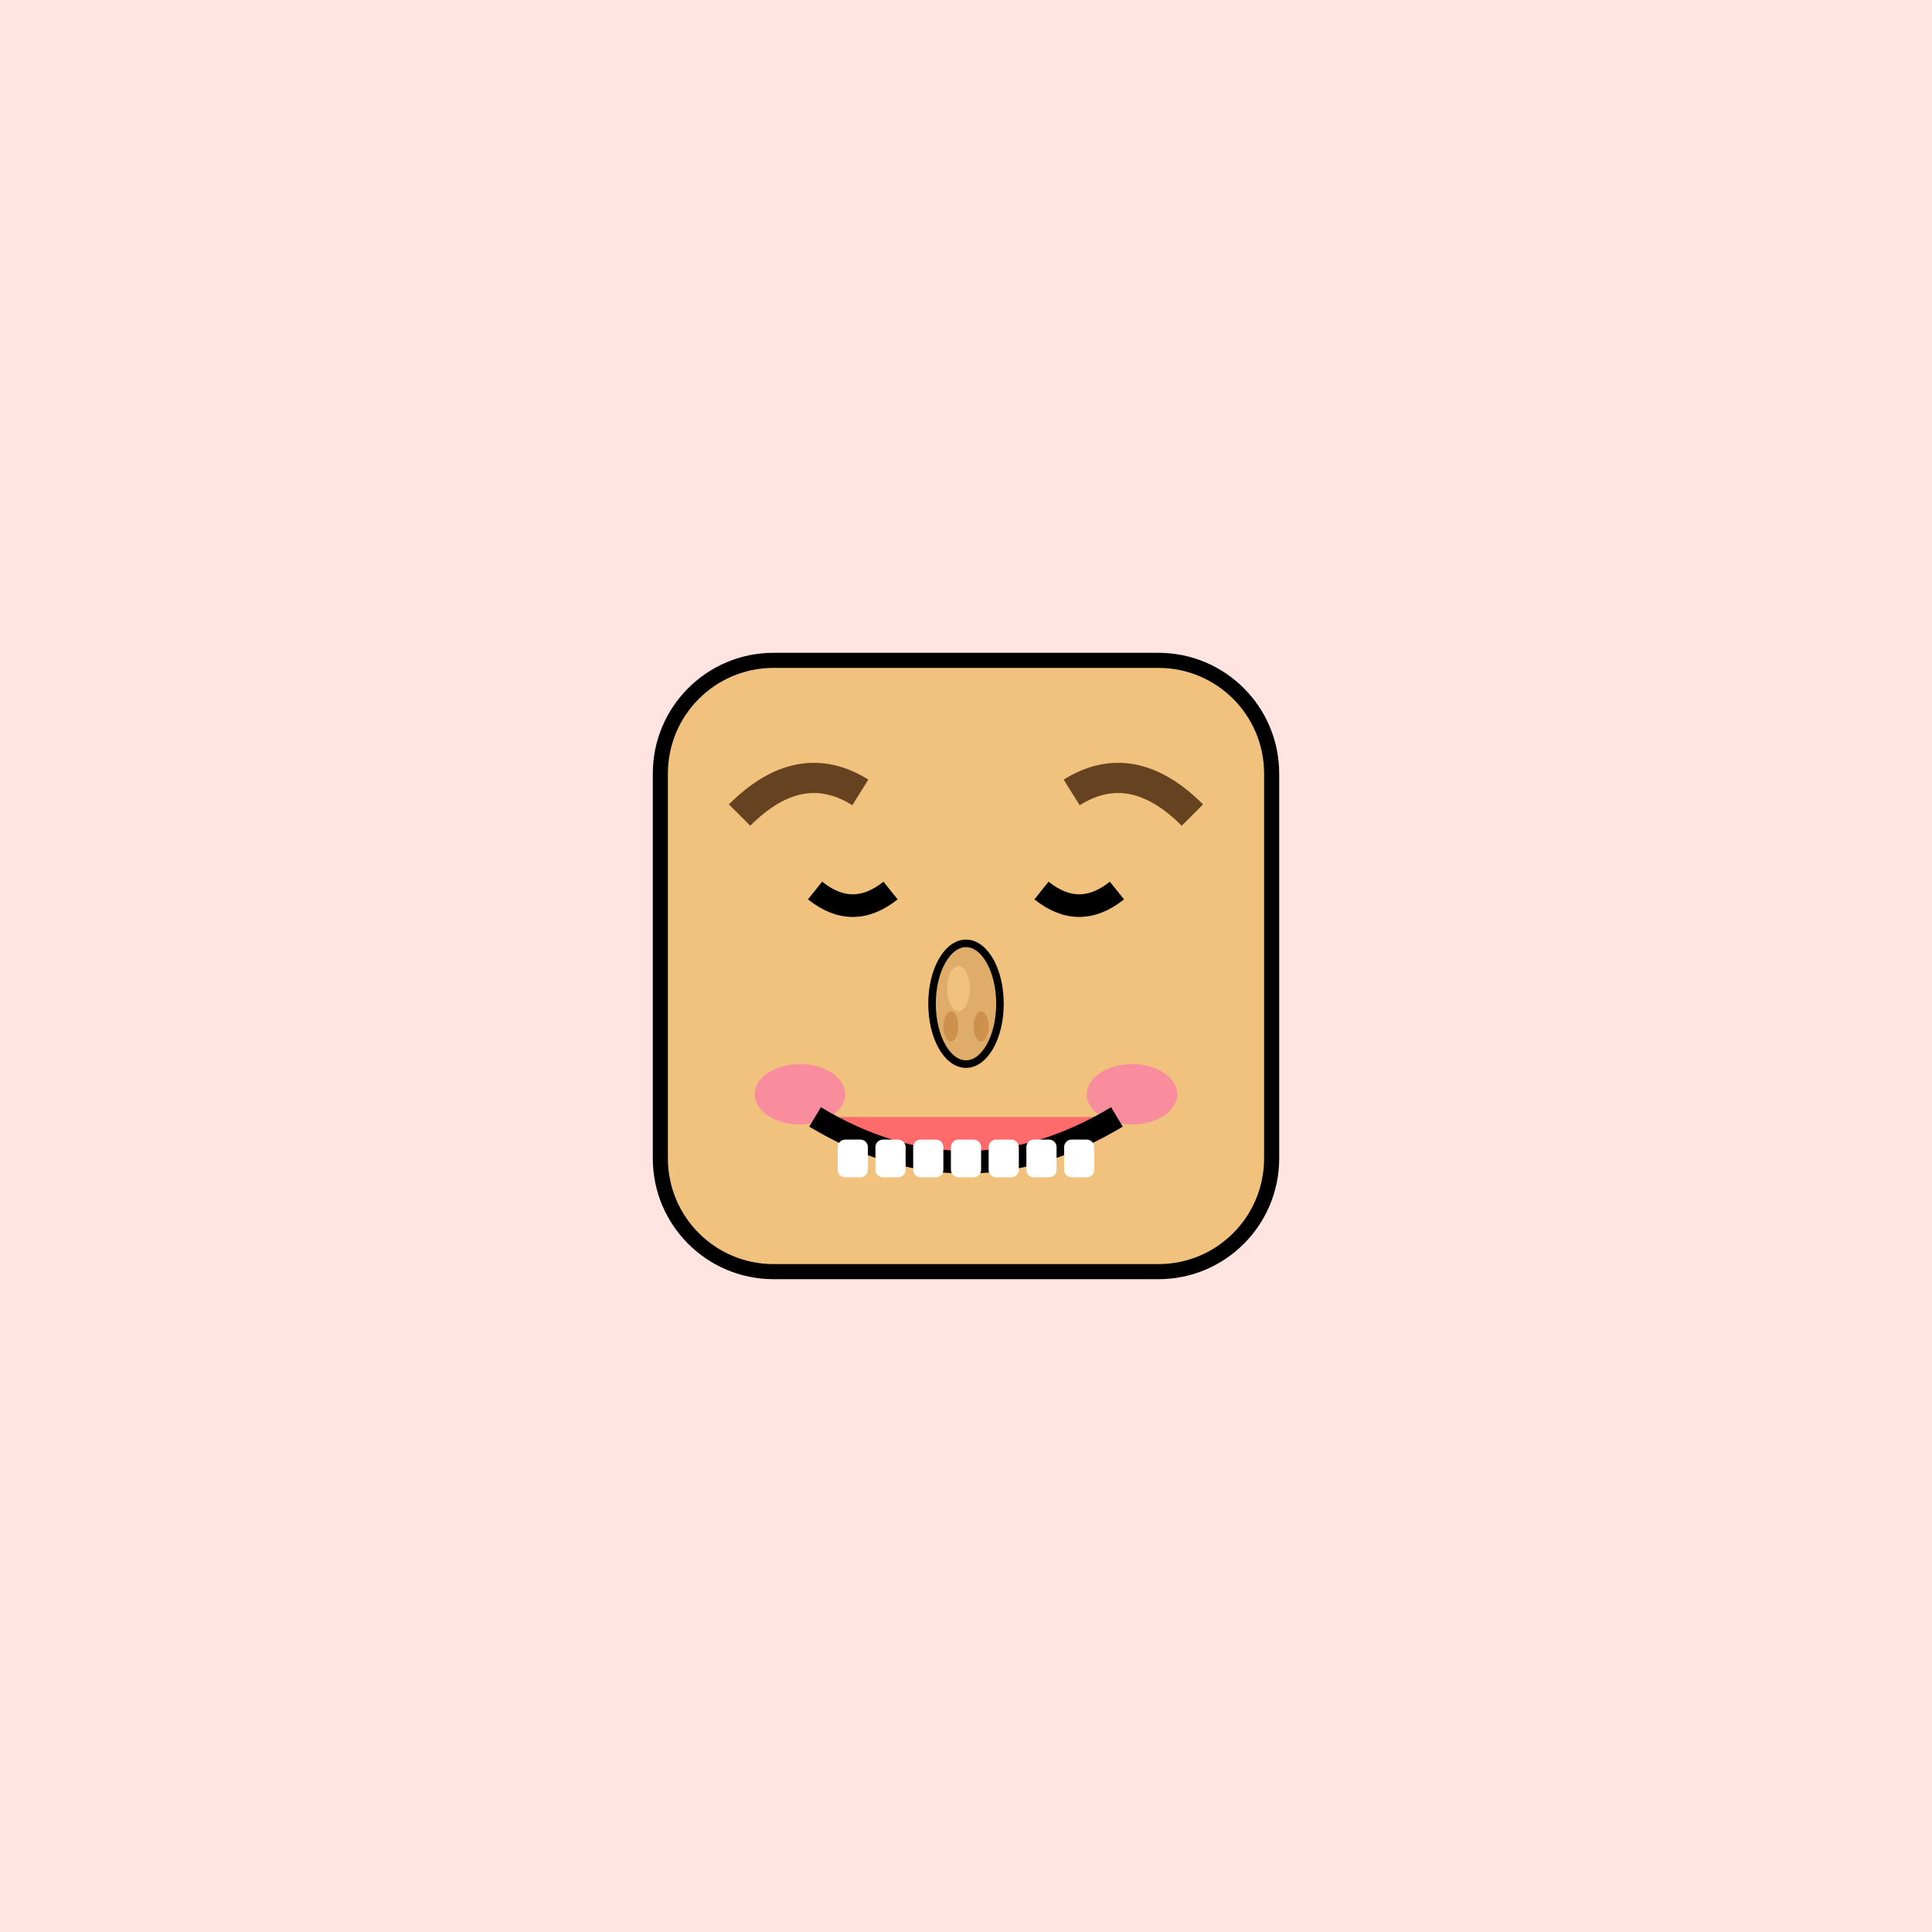
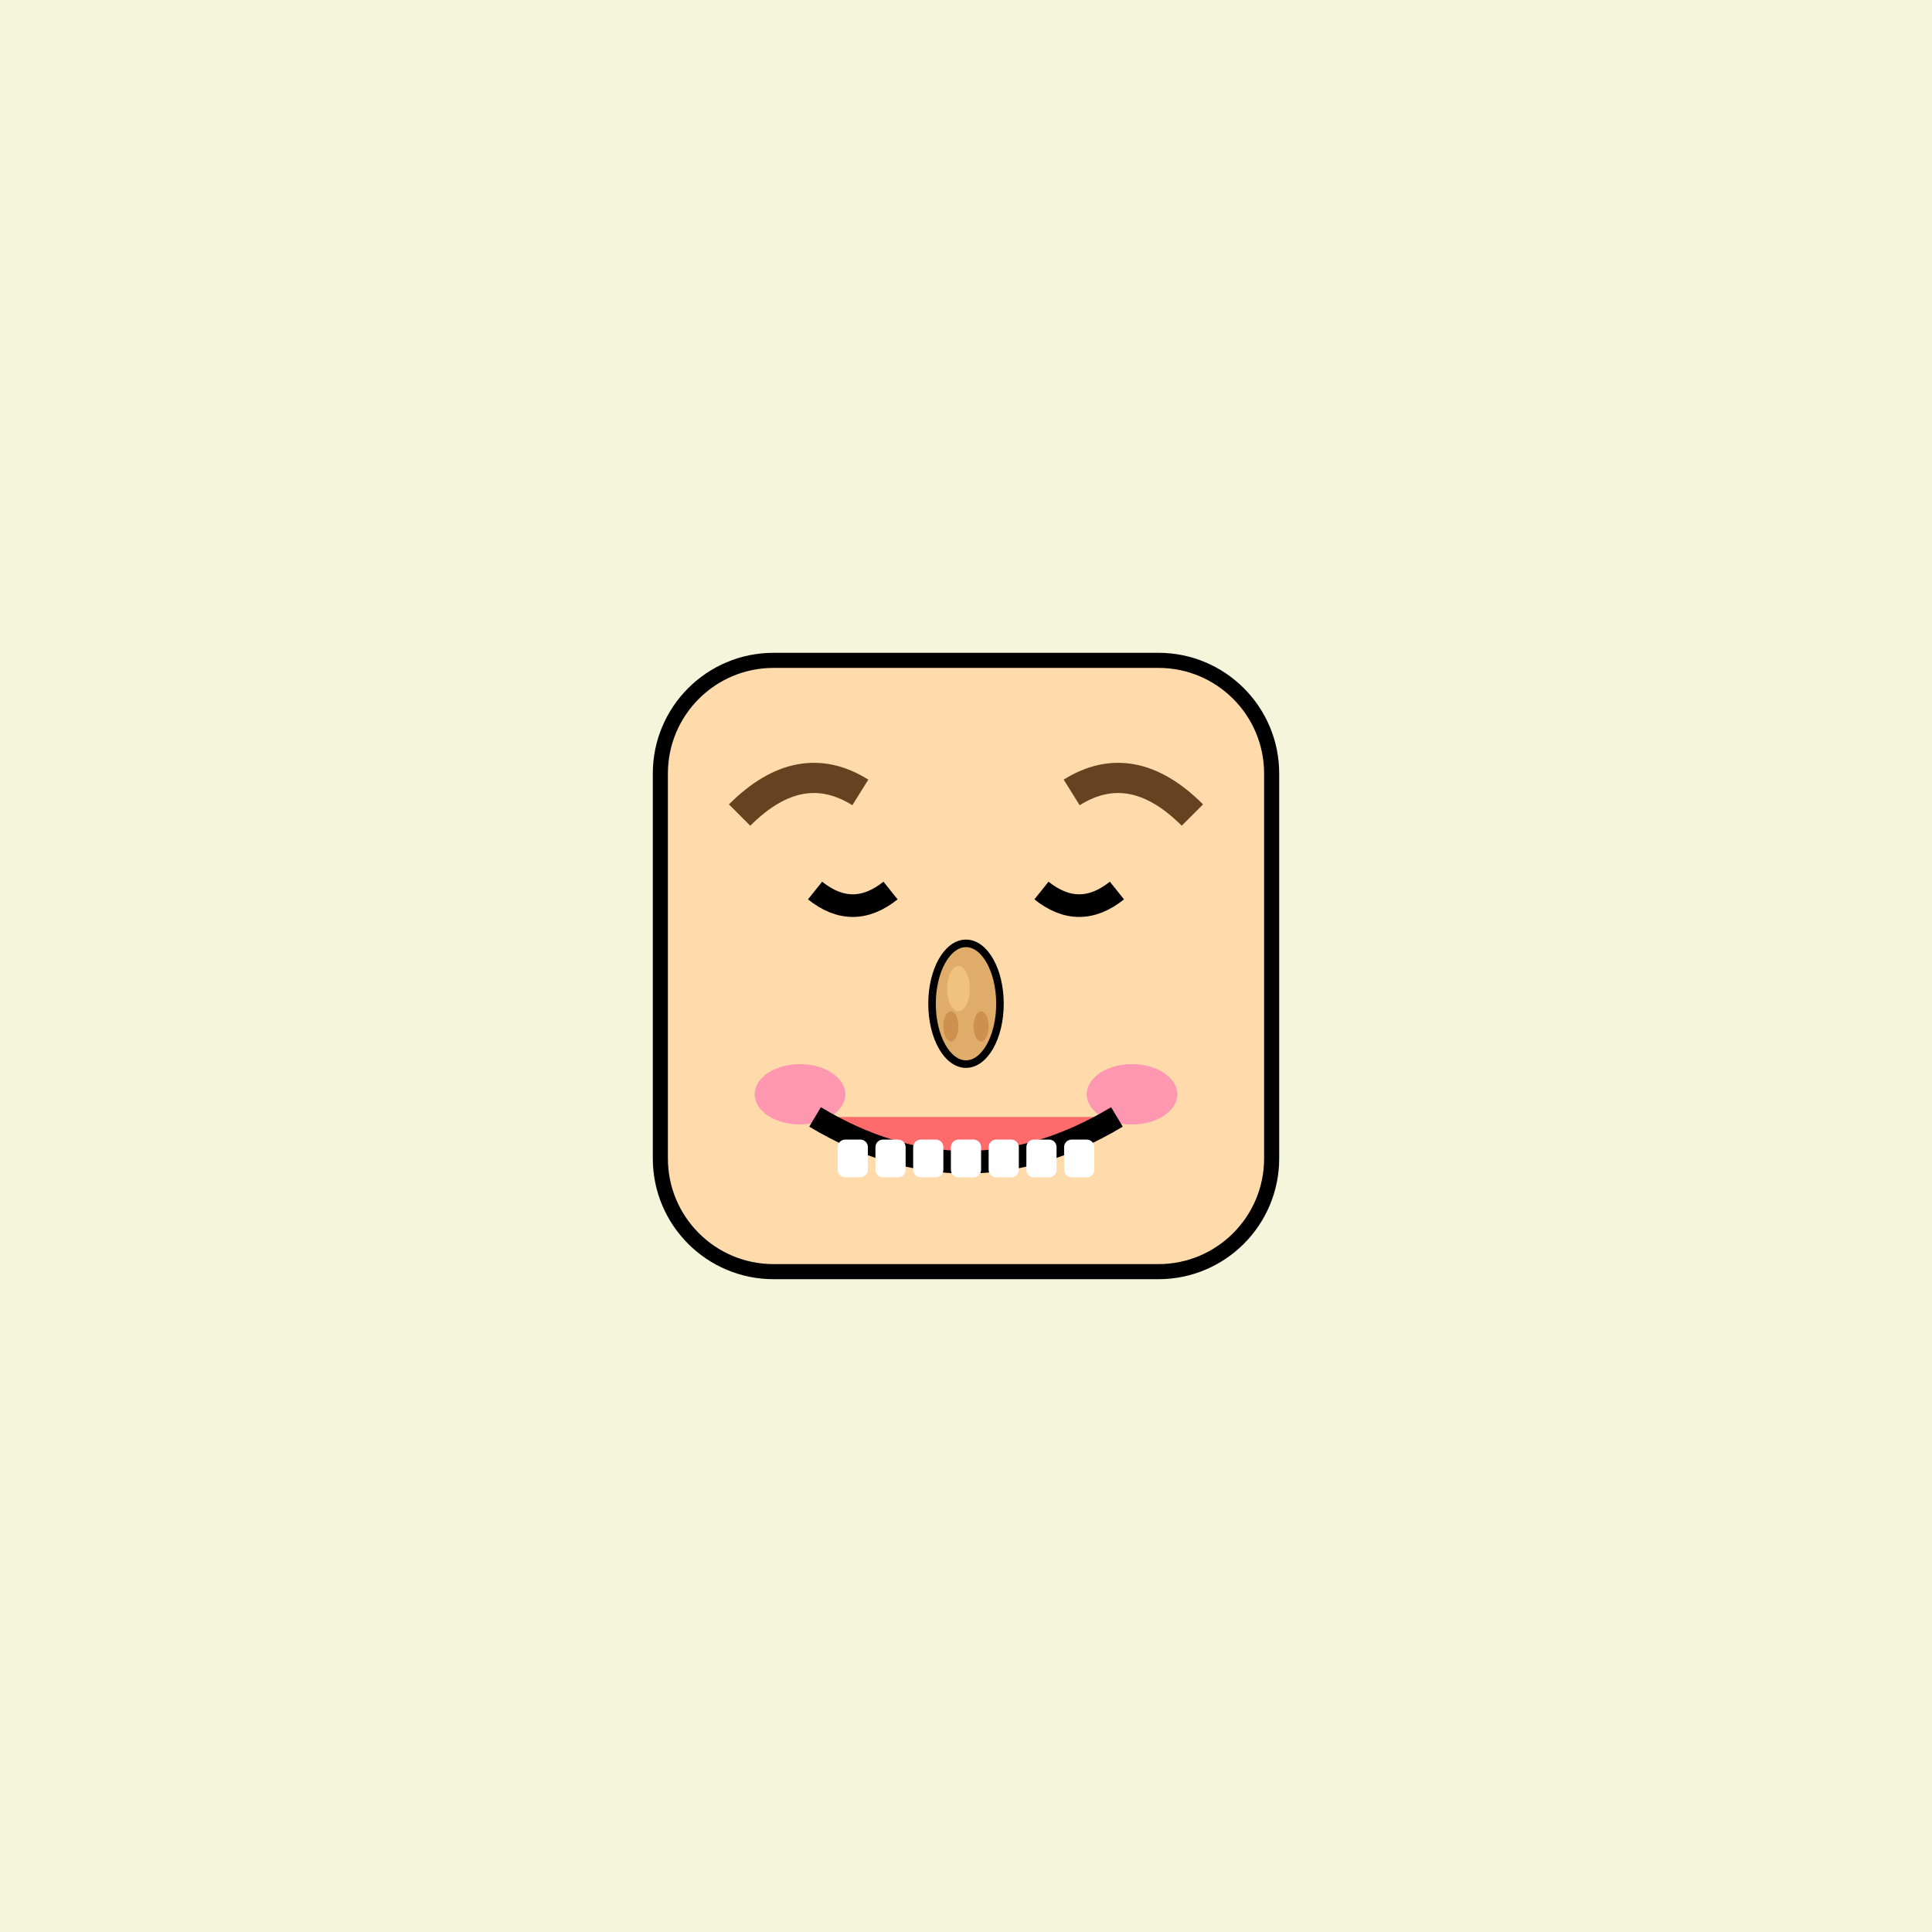
<svg xmlns="http://www.w3.org/2000/svg" width="256" height="256">
-   <rect width="100%" height="100%" fill="#FFE4E1" />
-   <rect x="87.5" y="87.5" width="81" height="81" rx="15" ry="15" fill="#F1C27D" stroke="#000" stroke-width="2" />
+   <rect width="100%" height="100%" fill="#F5F5DC" />
+   <rect x="87.5" y="87.5" width="81" height="81" rx="15" ry="15" fill="#FFDBAC" stroke="#000" stroke-width="2" />
  <path d="M 108 118 Q 113 122 118 118" stroke="#000" stroke-width="3" fill="none" />
  <path d="M 138 118 Q 143 122 148 118" stroke="#000" stroke-width="3" fill="none" />
  <path d="M 98 108 Q 106 100 114 105" stroke="#654321" stroke-width="4" fill="none" />
  <path d="M 142 105 Q 150 100 158 108" stroke="#654321" stroke-width="4" fill="none" />
  <ellipse cx="128" cy="133" rx="4.5" ry="8" fill="#E0AC69" stroke="#000" stroke-width="1" />
  <ellipse cx="127" cy="131" rx="1.5" ry="3" fill="#F1C27D" />
  <ellipse cx="126" cy="136" rx="1" ry="2" fill="#C68642" opacity="0.7" />
  <ellipse cx="130" cy="136" rx="1" ry="2" fill="#C68642" opacity="0.7" />
  <ellipse cx="106" cy="145" rx="6" ry="4" fill="#FF69B4" fill-opacity="0.6" />
  <ellipse cx="150" cy="145" rx="6" ry="4" fill="#FF69B4" fill-opacity="0.6" />
  <path d="M 108 148 Q 128 160 148 148" stroke="#000" stroke-width="3" fill="#FF6B6B" />
  <rect x="111" y="151" width="4" height="5" fill="white" rx="1" />
  <rect x="116" y="151" width="4" height="5" fill="white" rx="1" />
  <rect x="121" y="151" width="4" height="5" fill="white" rx="1" />
  <rect x="126" y="151" width="4" height="5" fill="white" rx="1" />
  <rect x="131" y="151" width="4" height="5" fill="white" rx="1" />
  <rect x="136" y="151" width="4" height="5" fill="white" rx="1" />
  <rect x="141" y="151" width="4" height="5" fill="white" rx="1" />
</svg>
